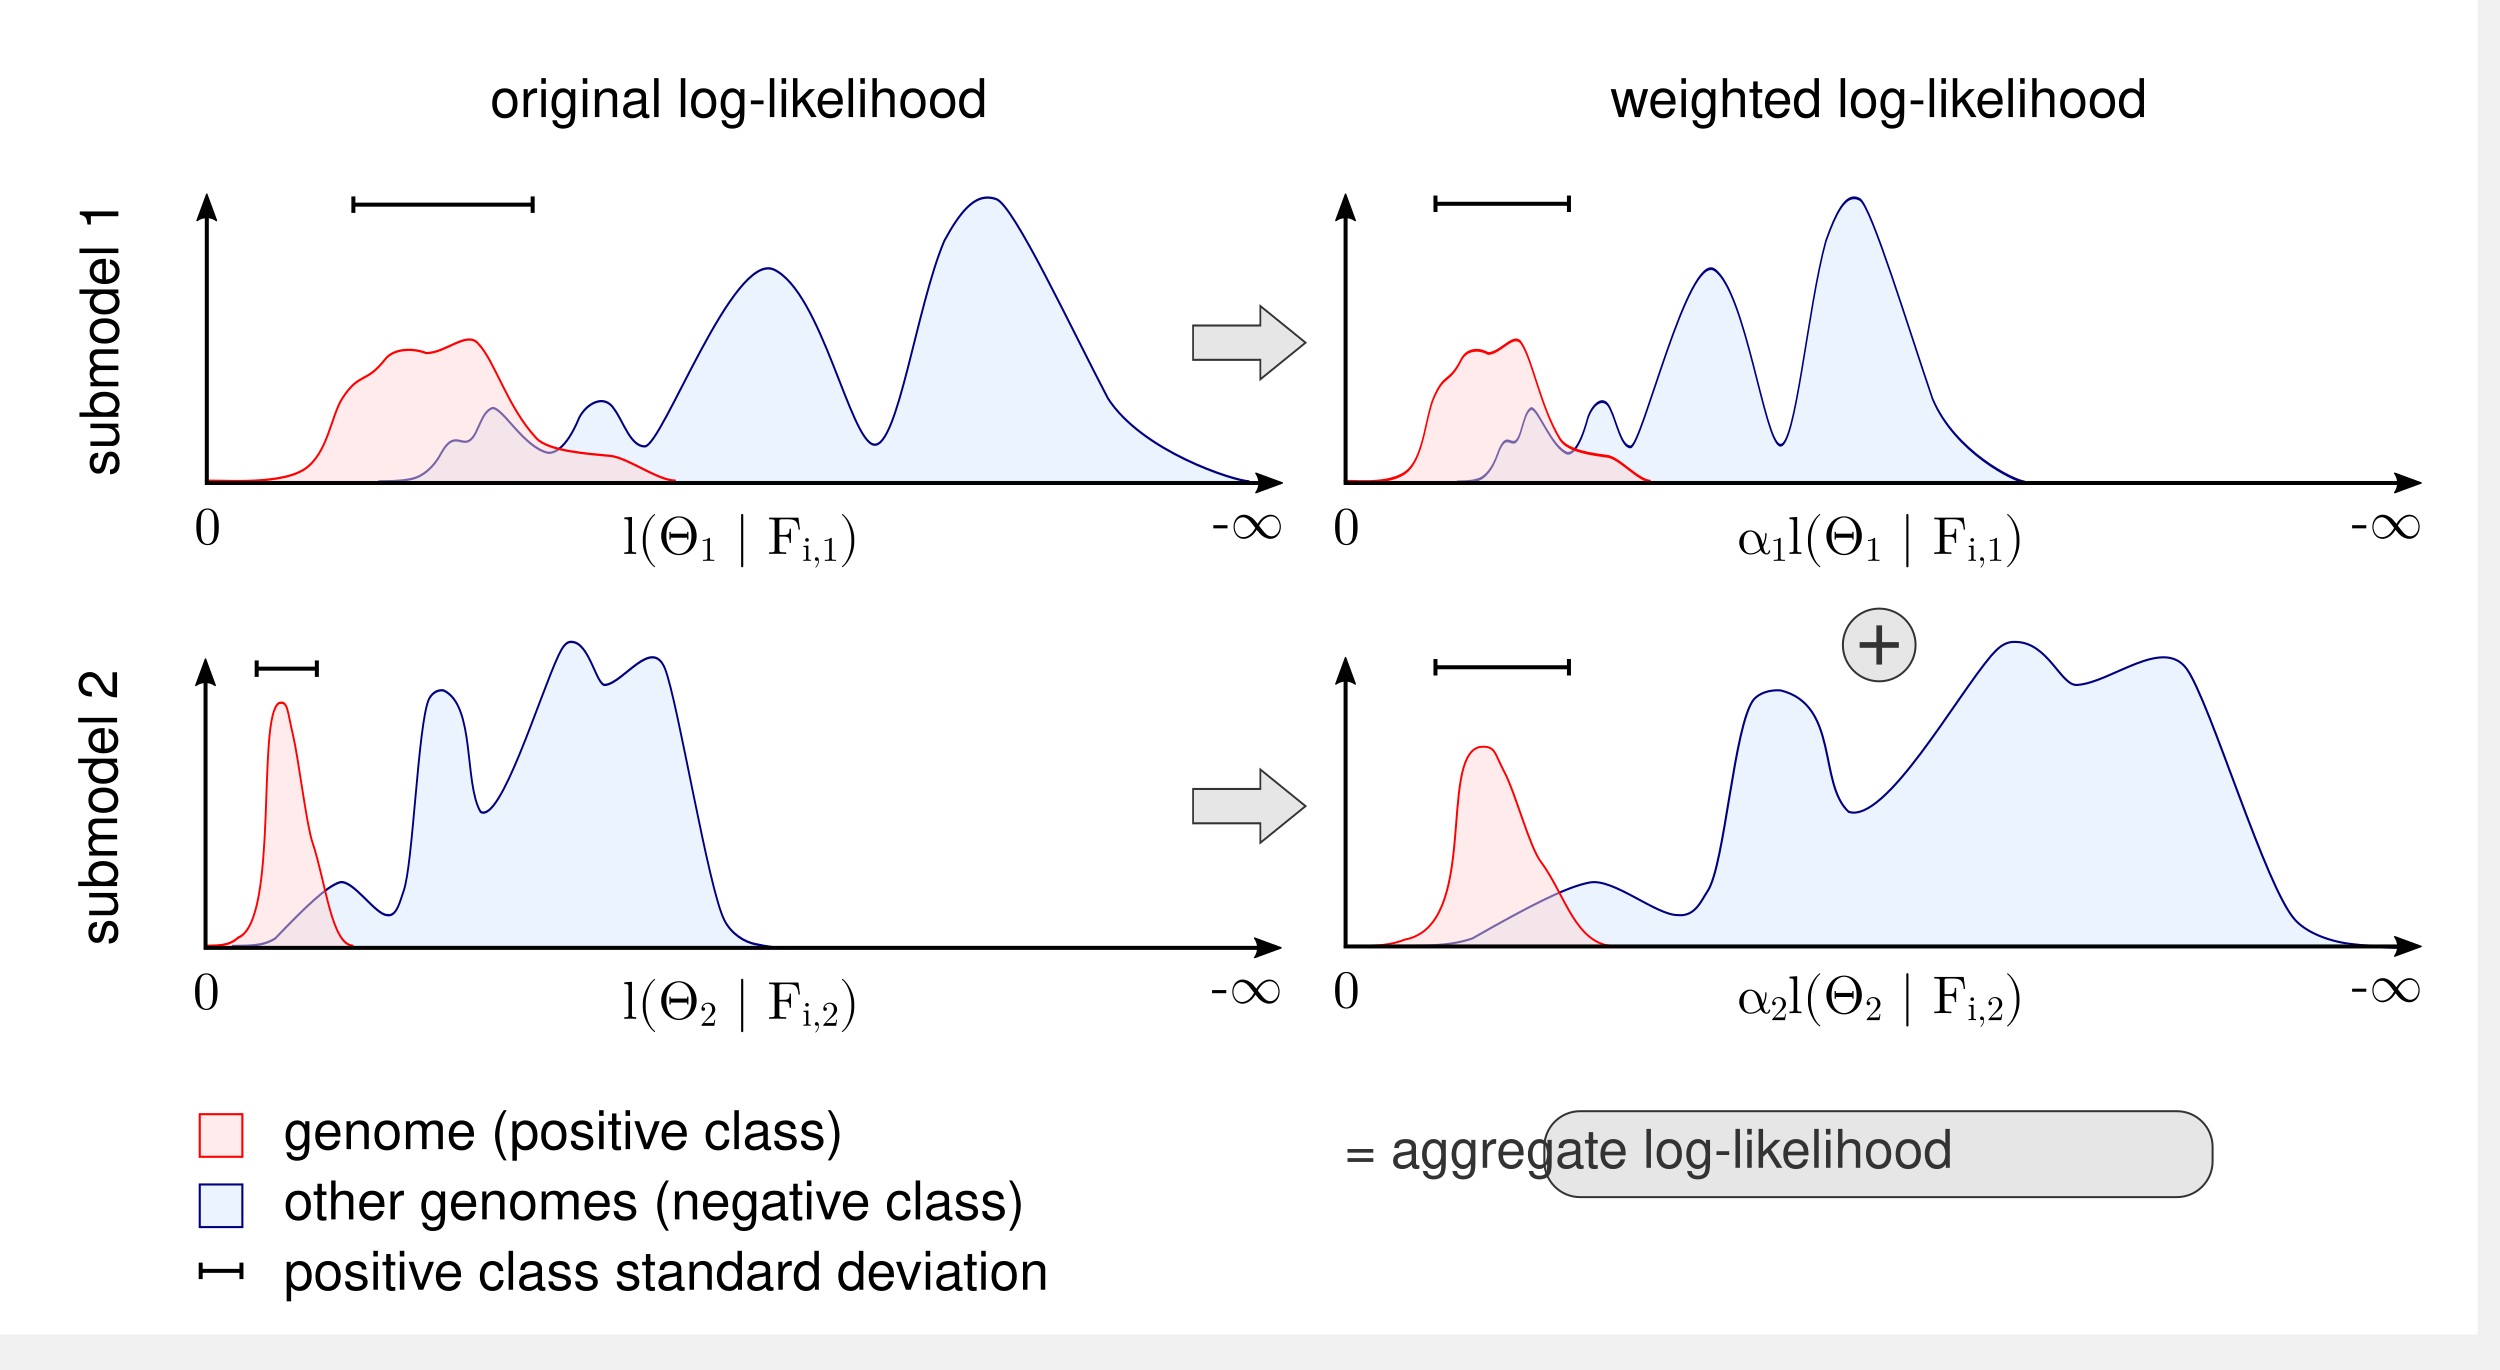
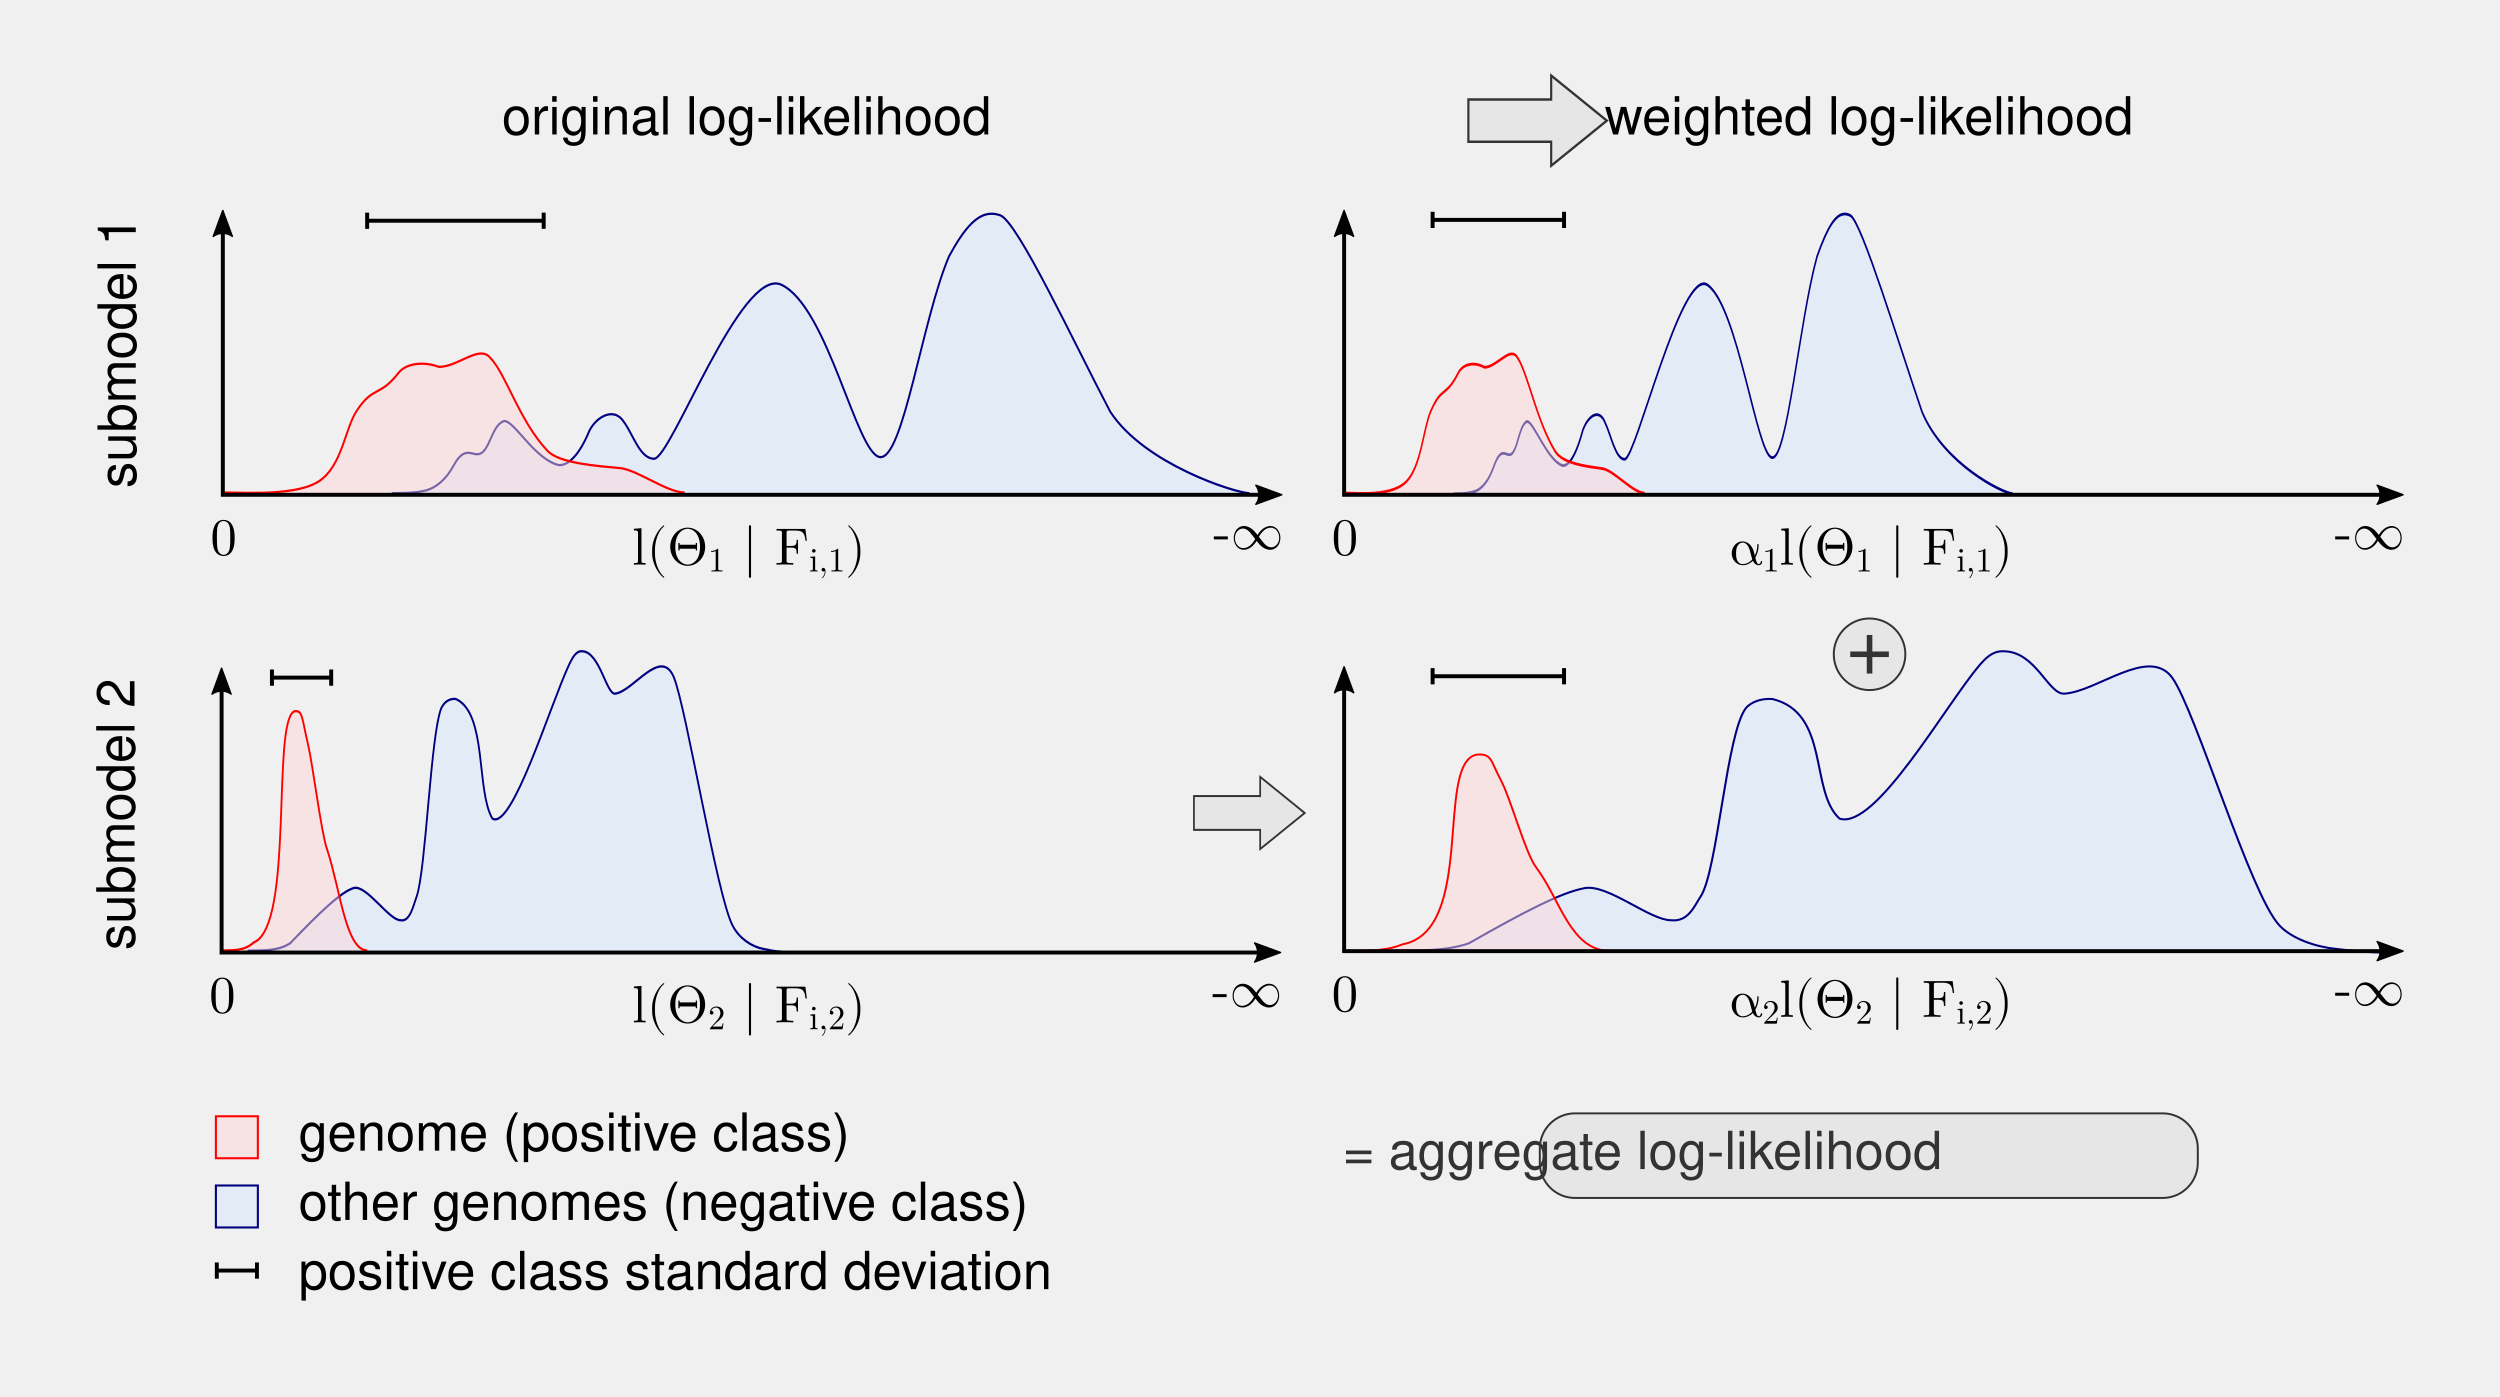
- <svg xmlns="http://www.w3.org/2000/svg" xmlns:xlink="http://www.w3.org/1999/xlink" width="16cm" height="8.762cm" viewBox="0 0 566.929 310.479" id="svg2" version="1.1">
+ <svg xmlns="http://www.w3.org/2000/svg" xmlns:xlink="http://www.w3.org/1999/xlink" width="13cm" height="7.263cm" viewBox="0 0 460.63 257.358" id="svg2" version="1.1">
  <defs id="defs4">
    <marker orient="auto" refY="0" refX="0" id="Arrow2Mend" style="overflow:visible">
-       <path id="path9118" style="fill:#000000;fill-opacity:1;fill-rule:evenodd;stroke:#000000;stroke-width:0.625;stroke-linejoin:round;stroke-opacity:1" d="M 8.719,4.034 -2.207,0.016 8.719,-4.002 c -1.745,2.372 -1.735,5.617 -6e-7,8.035 z" transform="scale(-0.6,-0.6)" />
+       <path id="path9118" style="fill:#000000;fill-opacity:1;fill-rule:evenodd;stroke:#000000;stroke-width:0.625;stroke-linejoin:round;stroke-opacity:1" d="M 8.719,4.034 -2.207,0.016 8.719,-4.002 c -1.745,2.372 -1.735,5.617 -6e-7,8.035 z" transform="scale(-0.6)" />
    </marker>
    <defs id="defs8077">
      <circle style="stroke-width:0.5" cy="0" cx="0" id="gpDot" r="0.5" />
-       <path style="stroke:currentColor;stroke-width:0.133" id="gpPt0" d="M -1,0 1,0 M 0,-1 0,1" />
+       <path style="stroke:currentColor;stroke-width:0.133" id="gpPt0" d="M -1,0 H 1 M 0,-1 v 2" />
      <path style="stroke:currentColor;stroke-width:0.133" id="gpPt1" d="M -1,-1 1,1 M 1,-1 -1,1" />
-       <path style="stroke:currentColor;stroke-width:0.133" id="gpPt2" d="M -1,0 1,0 M 0,-1 0,1 m -1,-2 2,2 m -2,0 2,-2" />
+       <path style="stroke:currentColor;stroke-width:0.133" id="gpPt2" d="M -1,0 H 1 M 0,-1 v 2 m -1,-2 2,2 m -2,0 2,-2" />
      <rect style="stroke:currentColor;stroke-width:0.133" id="gpPt3" x="-1" y="-1" width="2" height="2" />
      <rect style="fill:currentColor;stroke:currentColor;stroke-width:0.133" id="gpPt4" x="-1" y="-1" width="2" height="2" />
      <circle style="stroke:currentColor;stroke-width:0.133" id="gpPt5" cx="0" cy="0" r="1" />
      <use height="100%" width="100%" y="0" x="0" style="fill:currentColor;stroke:none" xlink:href="#gpPt5" id="gpPt6" />
-       <path style="stroke:currentColor;stroke-width:0.133" id="gpPt7" d="m 0,-1.33 -1.33,2 2.66,0 z" />
+       <path style="stroke:currentColor;stroke-width:0.133" id="gpPt7" d="m 0,-1.33 -1.33,2 h 2.66 z" />
      <use height="100%" width="100%" y="0" x="0" style="fill:currentColor;stroke:none" xlink:href="#gpPt7" id="gpPt8" />
-       <use height="100%" width="100%" y="0" x="0" style="stroke:currentColor" xlink:href="#gpPt7" id="gpPt9" transform="scale(-1,-1)" />
+       <use height="100%" width="100%" y="0" x="0" style="stroke:currentColor" xlink:href="#gpPt7" id="gpPt9" transform="scale(-1)" />
      <use height="100%" width="100%" y="0" x="0" style="fill:currentColor;stroke:none" xlink:href="#gpPt9" id="gpPt10" />
-       <use height="100%" width="100%" y="0" x="0" style="stroke:currentColor" xlink:href="#gpPt3" id="gpPt11" transform="matrix(0.7071068,0.7071068,-0.7071068,0.7071068,0,0)" />
+       <use height="100%" width="100%" y="0" x="0" style="stroke:currentColor" xlink:href="#gpPt3" id="gpPt11" transform="rotate(45)" />
      <use height="100%" width="100%" y="0" x="0" style="fill:currentColor;stroke:none" xlink:href="#gpPt11" id="gpPt12" />
    </defs>
    <marker orient="auto" refY="0" refX="0" id="Arrow2Mstart-2" style="overflow:visible">
-       <path id="path9115-8" style="fill:#000000;fill-opacity:1;fill-rule:evenodd;stroke:#000000;stroke-width:0.625;stroke-linejoin:round;stroke-opacity:1" d="M 8.719,4.034 -2.207,0.016 8.719,-4.002 c -1.745,2.372 -1.735,5.617 -6e-7,8.035 z" transform="scale(0.6,0.6)" />
+       <path id="path9115-8" style="fill:#000000;fill-opacity:1;fill-rule:evenodd;stroke:#000000;stroke-width:0.625;stroke-linejoin:round;stroke-opacity:1" d="M 8.719,4.034 -2.207,0.016 8.719,-4.002 c -1.745,2.372 -1.735,5.617 -6e-7,8.035 z" transform="scale(0.6)" />
    </marker>
    <marker orient="auto" refY="0" refX="0" id="Arrow2Mstart-2-4" style="overflow:visible">
-       <path id="path9115-8-5" style="fill:#000000;fill-opacity:1;fill-rule:evenodd;stroke:#000000;stroke-width:0.625;stroke-linejoin:round;stroke-opacity:1" d="M 8.719,4.034 -2.207,0.016 8.719,-4.002 c -1.745,2.372 -1.735,5.617 -6e-7,8.035 z" transform="scale(0.6,0.6)" />
+       <path id="path9115-8-5" style="fill:#000000;fill-opacity:1;fill-rule:evenodd;stroke:#000000;stroke-width:0.625;stroke-linejoin:round;stroke-opacity:1" d="M 8.719,4.034 -2.207,0.016 8.719,-4.002 c -1.745,2.372 -1.735,5.617 -6e-7,8.035 z" transform="scale(0.6)" />
    </marker>
    <marker orient="auto" refY="0" refX="0" id="Arrow2Mend-2" style="overflow:visible">
-       <path id="path9118-0" style="fill:#000000;fill-opacity:1;fill-rule:evenodd;stroke:#000000;stroke-width:0.625;stroke-linejoin:round;stroke-opacity:1" d="M 8.719,4.034 -2.207,0.016 8.719,-4.002 c -1.745,2.372 -1.735,5.617 -6e-7,8.035 z" transform="scale(-0.6,-0.6)" />
+       <path id="path9118-0" style="fill:#000000;fill-opacity:1;fill-rule:evenodd;stroke:#000000;stroke-width:0.625;stroke-linejoin:round;stroke-opacity:1" d="M 8.719,4.034 -2.207,0.016 8.719,-4.002 c -1.745,2.372 -1.735,5.617 -6e-7,8.035 z" transform="scale(-0.6)" />
    </marker>
    <marker orient="auto" refY="0" refX="0" id="Arrow2Mstart-2-9" style="overflow:visible">
-       <path id="path9115-8-0" style="fill:#000000;fill-opacity:1;fill-rule:evenodd;stroke:#000000;stroke-width:0.625;stroke-linejoin:round;stroke-opacity:1" d="M 8.719,4.034 -2.207,0.016 8.719,-4.002 c -1.745,2.372 -1.735,5.617 -6e-7,8.035 z" transform="scale(0.6,0.6)" />
+       <path id="path9115-8-0" style="fill:#000000;fill-opacity:1;fill-rule:evenodd;stroke:#000000;stroke-width:0.625;stroke-linejoin:round;stroke-opacity:1" d="M 8.719,4.034 -2.207,0.016 8.719,-4.002 c -1.745,2.372 -1.735,5.617 -6e-7,8.035 z" transform="scale(0.6)" />
    </marker>
    <marker orient="auto" refY="0" refX="0" id="Arrow2Mend-99" style="overflow:visible">
-       <path id="path9118-4" style="fill:#000000;fill-opacity:1;fill-rule:evenodd;stroke:#000000;stroke-width:0.625;stroke-linejoin:round;stroke-opacity:1" d="M 8.719,4.034 -2.207,0.016 8.719,-4.002 c -1.745,2.372 -1.735,5.617 -6e-7,8.035 z" transform="scale(-0.6,-0.6)" />
+       <path id="path9118-4" style="fill:#000000;fill-opacity:1;fill-rule:evenodd;stroke:#000000;stroke-width:0.625;stroke-linejoin:round;stroke-opacity:1" d="M 8.719,4.034 -2.207,0.016 8.719,-4.002 c -1.745,2.372 -1.735,5.617 -6e-7,8.035 z" transform="scale(-0.6)" />
    </marker>
    <marker orient="auto" refY="0" refX="0" id="Arrow2Mstart-2-1" style="overflow:visible">
-       <path id="path9115-8-03" style="fill:#000000;fill-opacity:1;fill-rule:evenodd;stroke:#000000;stroke-width:0.625;stroke-linejoin:round;stroke-opacity:1" d="M 8.719,4.034 -2.207,0.016 8.719,-4.002 c -1.745,2.372 -1.735,5.617 -6e-7,8.035 z" transform="scale(0.6,0.6)" />
+       <path id="path9115-8-03" style="fill:#000000;fill-opacity:1;fill-rule:evenodd;stroke:#000000;stroke-width:0.625;stroke-linejoin:round;stroke-opacity:1" d="M 8.719,4.034 -2.207,0.016 8.719,-4.002 c -1.745,2.372 -1.735,5.617 -6e-7,8.035 z" transform="scale(0.6)" />
    </marker>
    <marker orient="auto" refY="0" refX="0" id="Arrow2Mend-7" style="overflow:visible">
-       <path id="path9118-8" style="fill:#000000;fill-opacity:1;fill-rule:evenodd;stroke:#000000;stroke-width:0.625;stroke-linejoin:round;stroke-opacity:1" d="M 8.719,4.034 -2.207,0.016 8.719,-4.002 c -1.745,2.372 -1.735,5.617 -6e-7,8.035 z" transform="scale(-0.6,-0.6)" />
+       <path id="path9118-8" style="fill:#000000;fill-opacity:1;fill-rule:evenodd;stroke:#000000;stroke-width:0.625;stroke-linejoin:round;stroke-opacity:1" d="M 8.719,4.034 -2.207,0.016 8.719,-4.002 c -1.745,2.372 -1.735,5.617 -6e-7,8.035 z" transform="scale(-0.6)" />
    </marker>
  </defs>
-   <g id="layer1" transform="translate(-2.004897,-30.31034)">
-     <rect style="opacity:1;fill:#ffffff;fill-opacity:1;stroke:none;stroke-width:1;stroke-miterlimit:4;stroke-dasharray:none;stroke-dashoffset:0;stroke-opacity:1" id="rect18203" width="566.929" height="310.479" x="-3.046" y="22.482" />
+   <g id="layer1" transform="translate(-2.004897,-85.79179)">
    <g style="color:#ffffff;fill:none;stroke:currentColor;stroke-width:5;stroke-linecap:butt;stroke-linejoin:miter" id="g8093" transform="translate(-388.5714,-11.92351)" />
    <g style="color:#000000;fill:none;stroke:currentColor;stroke-width:5;stroke-linecap:butt;stroke-linejoin:miter" id="g8095" transform="translate(-388.5714,-11.92351)" />
    <g id="g8935-7" transform="matrix(0.03029396,0,0,0.03029396,294.3718,24.95162)" />
    <g id="g14584-01" transform="translate(271.2583,-114.0734)" />
    <text xml:space="preserve" style="font-style:normal;font-weight:normal;font-size:40px;line-height:125%;font-family:sans-serif;letter-spacing:0px;word-spacing:0px;fill:#000000;fill-opacity:1;stroke:none;stroke-width:1px;stroke-linecap:butt;stroke-linejoin:miter;stroke-opacity:1" x="120.714" y="308.076" id="text16490">
-       <tspan id="tspan16492" x="120.714" y="308.076" />
+       <tspan id="tspan16492" x="120.714" y="343.467" />
    </text>
-     <g id="g18074" transform="matrix(0.9112737,0,0,0.9112737,1.74981,28.66504)">
+     <g id="g18074" transform="matrix(0.7290189,0,0,0.7290189,5.344135,88.01877)">
      <g style="color:#ff0000;fill:none;stroke:#ff0000;stroke-width:11.811;stroke-linecap:butt;stroke-linejoin:miter;stroke-miterlimit:4;stroke-dasharray:none" transform="matrix(0.04066079,0,0,0.04823645,69.53168,-127.7697)" id="g8847-4-2">
        <path style="color:#ff0000;fill:#d5e5ff;fill-opacity:0.471;stroke:#000080;stroke-width:11.811;stroke-linecap:butt;stroke-linejoin:miter;stroke-miterlimit:4;stroke-dasharray:none" d="m 5943.3,5169.928 c -92.552,-2.635 -655.233,-153.757 -865.399,-427.952 -222.678,-357.134 -576.237,-997.642 -684.085,-1028.573 -18.536,-5.316 -36.501,-8.014 -54.156,-7.885 -85.067,0.623 -162.955,66.885 -263.059,222.211 -169.708,336.073 -285.068,1070.66 -430.819,1052.572 -145.751,-18.088 -321.893,-788.852 -613.166,-903.482 -250.541,-93.237 -680.508,906.131 -789.482,912.584 -87.464,0.228 -130.692,-127.486 -186.484,-191.158 -61.364,-84.333 -172.122,-29.047 -215.496,43.467 -82.226,167.654 -158.449,182.453 -189.504,180.736 -149.098,-27.228 -279.448,-235.92 -341.394,-230.838 -44.774,12.522 -65.179,60.651 -86.213,97.928 -83.169,169.578 -126.273,-21.921 -229.326,137.938 -42.363,67.125 -110.238,120.346 -190.305,131.455 -63.314,10.964 -127.97,9.887 -191.996,10.744" id="path8370-9-1-1-0-6" />
        <path style="color:#ff0000;fill:#ffd5d5;fill-opacity:0.471;stroke:#ff0000;stroke-width:11.811;stroke-linecap:butt;stroke-linejoin:miter;stroke-miterlimit:4;stroke-dasharray:none" d="m -448.157,5169.151 c 24.813,-13.029 441.806,29.723 607.569,-61.944 144.751,-80.048 162.388,-277.464 234.828,-369.168 103.785,-133.197 141.092,-70.026 260.497,-199.085 48.902,-52.81 161.903,-59.682 251.04,-31.003 120.332,-0.61 248.887,-116.592 317.356,-49.022 100.488,86.691 179.139,328.286 356.221,488.094 72.795,67.103 317.079,80.32 454.662,91.425 108.795,10.961 288.629,126.99 398.649,127.847" id="path8370-9-3-6-0" />
      </g>
-       <path style="opacity:0.99;fill:none;fill-opacity:1;stroke:#000000;stroke-width:1;stroke-miterlimit:4;stroke-dasharray:none;stroke-dashoffset:0;stroke-opacity:1;marker-start:url(#Arrow2Mstart-2-4);marker-end:url(#Arrow2Mend-2)" d="m 318.052,122.003 -266.321,0 0,-70.544" id="rect8900-6-2" />
+       <path style="opacity:0.99;fill:none;fill-opacity:1;stroke:#000000;stroke-width:1;stroke-miterlimit:4;stroke-dasharray:none;stroke-dashoffset:0;stroke-opacity:1;marker-start:url(#Arrow2Mstart-2-4);marker-end:url(#Arrow2Mend-2)" d="M 318.052,122.003 H 51.731 V 51.459" id="rect8900-6-2" />
      <g style="color:#ff0000;fill:none;stroke:#ff0000;stroke-width:12.056;stroke-linecap:butt;stroke-linejoin:miter;stroke-miterlimit:4;stroke-dasharray:none" transform="matrix(0.03898306,0,0,0.04827194,50.21843,77.19164)" id="g8843">
        <path style="color:#ff0000;fill:#d5e5ff;fill-opacity:0.471;stroke:#000080;stroke-width:12.056;stroke-linecap:butt;stroke-linejoin:miter;stroke-miterlimit:4;stroke-dasharray:none" d="m 3726.048,3325.677 c -64.026,-0.857 -114.538,-7.863 -177.852,-18.827 -80.067,-11.109 -162.084,-56.249 -204.447,-123.374 -103.053,-159.859 -297.061,-1129.16 -380.23,-1298.738 -83.331,-164.653 -264.214,73.92 -380.822,84.646 -56.758,7.041 -100.595,-220.389 -214.49,-221.774 -0.326,-0.027 -0.651,-0.051 -0.976,-0.072 -0.324,-0.021 -0.647,-0.039 -0.969,-0.054 -0.322,-0.015 -0.643,-0.028 -0.963,-0.038 -0.32,-0.01 -0.638,-0.017 -0.956,-0.022 -39.403,-0.544 -62.515,41.17 -80.973,70.811 -123.131,214.074 -369.631,867.397 -496.751,805.391 -106.605,-145.21 -32.777,-552.032 -237.556,-626.307 -41.772,-3.435 -73.863,15.784 -92.916,46.381 -69.488,129.101 -100.825,855.764 -161.223,989.004 -20.98,45.654 -42.505,132.64 -102.975,123.293 -75.346,1.843 -224.349,-190.631 -306.931,-168.247 -82.581,22.384 -211.877,122.245 -409.432,288.534 -84.764,44.192 -183.548,36.466 -276.1,39.102" id="path8370-9-1-2-7" />
        <path style="color:#ff0000;fill:#ffd5d5;fill-opacity:0.471;stroke:#ff0000;stroke-width:12.056;stroke-linecap:butt;stroke-linejoin:miter;stroke-miterlimit:4;stroke-dasharray:none" d="m 27.342,3314.604 c 71.146,-2.876 147.084,5.557 212.244,-42.67 260.931,-85.585 116.43,-1144.678 260.592,-1209.149 57.228,-11.512 51.16,37.462 87.958,161.267 35.95,120.948 87.007,468.805 126.334,560.086 85.172,205.644 120.126,526.625 260.468,530.466" id="path8370-6" />
      </g>
-       <path style="opacity:0.99;fill:none;fill-opacity:1;stroke:#000000;stroke-width:1;stroke-miterlimit:4;stroke-dasharray:none;stroke-dashoffset:0;stroke-opacity:1;marker-start:url(#Arrow2Mstart-2);marker-end:url(#Arrow2Mend)" d="m 317.739,237.695 -266.321,0 0,-70.544" id="rect8900-6" />
+       <path style="opacity:0.99;fill:none;fill-opacity:1;stroke:#000000;stroke-width:1;stroke-miterlimit:4;stroke-dasharray:none;stroke-dashoffset:0;stroke-opacity:1;marker-start:url(#Arrow2Mstart-2);marker-end:url(#Arrow2Mend)" d="M 317.739,237.695 H 51.419 v -70.544" id="rect8900-6" />
      <g style="color:#ff0000;fill:none;stroke:#ff0000;stroke-width:14.618;stroke-linecap:butt;stroke-linejoin:miter;stroke-miterlimit:4;stroke-dasharray:none" transform="matrix(0.02651398,0,0,0.04828755,346.5785,-127.8959)" id="g8847-4">
        <path style="color:#ff0000;fill:#d5e5ff;fill-opacity:0.471;stroke:#000080;stroke-width:14.618;stroke-linecap:butt;stroke-linejoin:miter;stroke-miterlimit:4;stroke-dasharray:none" d="m 5943.3,5169.928 c -92.552,-2.635 -655.233,-153.757 -865.399,-427.952 -222.678,-357.134 -576.237,-997.642 -684.085,-1028.573 -18.536,-5.316 -36.501,-8.014 -54.156,-7.885 -85.067,0.623 -162.955,66.885 -263.059,222.211 -169.708,336.073 -285.068,1070.66 -430.819,1052.572 -145.751,-18.088 -321.893,-788.852 -613.166,-903.482 -250.541,-93.237 -680.508,906.131 -789.482,912.584 -87.464,0.228 -130.692,-127.486 -186.484,-191.158 -61.364,-84.333 -172.122,-29.047 -215.496,43.467 -82.226,167.654 -158.449,182.453 -189.504,180.736 -149.098,-27.228 -279.448,-235.92 -341.394,-230.838 -44.774,12.522 -65.179,60.651 -86.213,97.928 -83.169,169.578 -126.273,-21.921 -229.326,137.938 -42.363,67.125 -110.238,120.346 -190.305,131.455 -63.314,10.964 -127.97,9.887 -191.996,10.744" id="path8370-9-1-1-0" />
        <path style="color:#ff0000;fill:#ffd5d5;fill-opacity:0.471;stroke:#ff0000;stroke-width:14.618;stroke-linecap:butt;stroke-linejoin:miter;stroke-miterlimit:4;stroke-dasharray:none" d="m -448.157,5169.151 c 24.813,-13.029 441.806,29.723 607.569,-61.944 144.751,-80.048 162.388,-277.464 234.828,-369.168 103.785,-133.197 141.092,-70.026 260.497,-199.085 48.902,-52.81 161.903,-59.682 251.04,-31.003 120.332,-0.61 248.887,-116.592 317.356,-49.022 100.488,86.691 179.139,328.286 356.221,488.094 72.795,67.103 317.079,80.32 454.662,91.425 108.795,10.961 288.629,126.99 398.649,127.847" id="path8370-9-3-6" />
      </g>
-       <path style="opacity:0.99;fill:none;fill-opacity:1;stroke:#000000;stroke-width:1;stroke-miterlimit:4;stroke-dasharray:none;stroke-dashoffset:0;stroke-opacity:1;marker-start:url(#Arrow2Mstart-2-9);marker-end:url(#Arrow2Mend-99)" d="m 601.455,122.003 -266.321,0 0,-70.544" id="rect8900-6-5" />
+       <path style="opacity:0.99;fill:none;fill-opacity:1;stroke:#000000;stroke-width:1;stroke-miterlimit:4;stroke-dasharray:none;stroke-dashoffset:0;stroke-opacity:1;marker-start:url(#Arrow2Mstart-2-9);marker-end:url(#Arrow2Mend-99)" d="M 601.455,122.003 H 335.134 V 51.459" id="rect8900-6-5" />
      <path style="color:#ff0000;fill:#d5e5ff;fill-opacity:0.471;stroke:#000080;stroke-width:0.523;stroke-linecap:butt;stroke-linejoin:miter;stroke-miterlimit:4;stroke-dasharray:none" d="m 598.853,237.725 c -4.573,-0.041 -8.181,-0.38 -12.703,-0.909 -5.719,-0.536 -11.577,-2.715 -14.602,-5.955 -7.36,-7.716 -21.217,-54.502 -27.158,-62.687 -5.952,-7.947 -18.871,3.568 -27.2,4.086 -4.054,0.34 -7.185,-10.638 -15.32,-10.704 -0.023,-0.001 -0.046,-0.003 -0.07,-0.003 -0.023,-0.001 -0.046,-0.001 -0.069,-0.003 -0.023,-7.2e-4 -0.046,-0.001 -0.069,-0.001 -0.023,-4.7e-4 -0.046,-8.1e-4 -0.068,-10e-4 -2.814,-0.026 -4.465,1.987 -5.783,3.418 -8.795,10.333 -26.401,41.867 -35.48,38.874 -7.614,-7.009 -2.341,-26.645 -16.967,-30.23 -2.984,-0.166 -5.276,0.762 -6.636,2.239 -4.963,6.231 -7.201,41.306 -11.515,47.737 -1.498,2.204 -3.036,6.402 -7.355,5.951 -5.381,0.089 -16.024,-9.201 -21.922,-8.121 -5.898,1.08 -15.133,5.9 -29.243,13.927 -6.054,2.133 -13.11,1.76 -19.72,1.887" id="path8370-9-1-2-7-8" />
      <path style="color:#ff0000;fill:#ffd5d5;fill-opacity:0.471;stroke:#ff0000;stroke-width:0.489;stroke-linecap:butt;stroke-linejoin:miter;stroke-miterlimit:4;stroke-dasharray:none" d="m 334.677,237.33 c 5.082,-0.114 10.506,0.22 15.16,-1.691 18.637,-3.393 8.316,-45.376 18.613,-47.932 4.088,-0.456 3.654,1.485 6.283,6.393 2.568,4.795 6.215,18.584 9.024,22.202 6.084,8.152 8.58,20.876 18.604,21.028" id="path8370-6-5" />
-       <path id="rect8900-6-86" d="m 601.455,237.343 -266.321,0 0,-70.544" style="opacity:0.99;fill:none;fill-opacity:1;stroke:#000000;stroke-width:1;stroke-miterlimit:4;stroke-dasharray:none;stroke-dashoffset:0;stroke-opacity:1;marker-start:url(#Arrow2Mstart-2-1);marker-end:url(#Arrow2Mend-7)" />
-       <path id="path14568" style="fill:none;fill-rule:evenodd;stroke:#000000;stroke-width:1;stroke-linecap:butt;stroke-linejoin:miter;stroke-miterlimit:4;stroke-dasharray:none;stroke-opacity:1" d="m 88.208,54.786 0,-4.099 m 44.618,0 0,4.099 m -44.846,-2.05 45.074,0" />
-       <path id="path14568-1" style="fill:none;fill-rule:evenodd;stroke:#000000;stroke-width:1;stroke-linecap:butt;stroke-linejoin:miter;stroke-miterlimit:4;stroke-dasharray:none;stroke-opacity:1" d="m 64.144,170.262 0,-4.099 m 14.975,0 0,4.099 m -15.203,-2.05 15.431,0" />
-       <path id="path14568-7" style="fill:none;fill-rule:evenodd;stroke:#000000;stroke-width:1;stroke-linecap:butt;stroke-linejoin:miter;stroke-miterlimit:4;stroke-dasharray:none;stroke-opacity:1" d="m 357.501,169.91 0,-4.099 m 33.217,0 0,4.099 m -33.445,-2.05 33.673,0" />
-       <path id="path14568-7-6" style="fill:none;fill-rule:evenodd;stroke:#000000;stroke-width:1;stroke-linecap:butt;stroke-linejoin:miter;stroke-miterlimit:4;stroke-dasharray:none;stroke-opacity:1" d="m 357.501,54.57 0,-4.099 m 33.217,0 0,4.099 m -33.445,-2.05 33.673,0" />
+       <path id="rect8900-6-86" d="M 601.455,237.343 H 335.134 V 166.799" style="opacity:0.99;fill:none;fill-opacity:1;stroke:#000000;stroke-width:1;stroke-miterlimit:4;stroke-dasharray:none;stroke-dashoffset:0;stroke-opacity:1;marker-start:url(#Arrow2Mstart-2-1);marker-end:url(#Arrow2Mend-7)" />
+       <path id="path14568" style="fill:none;fill-rule:evenodd;stroke:#000000;stroke-width:1;stroke-linecap:butt;stroke-linejoin:miter;stroke-miterlimit:4;stroke-dasharray:none;stroke-opacity:1" d="m 88.208,54.786 v -4.099 m 44.618,0 v 4.099 M 87.98,52.736 h 45.074" />
+       <path id="path14568-1" style="fill:none;fill-rule:evenodd;stroke:#000000;stroke-width:1;stroke-linecap:butt;stroke-linejoin:miter;stroke-miterlimit:4;stroke-dasharray:none;stroke-opacity:1" d="m 64.144,170.262 v -4.099 m 14.975,0 v 4.099 m -15.203,-2.05 h 15.431" />
+       <path id="path14568-7" style="fill:none;fill-rule:evenodd;stroke:#000000;stroke-width:1;stroke-linecap:butt;stroke-linejoin:miter;stroke-miterlimit:4;stroke-dasharray:none;stroke-opacity:1" d="m 357.501,169.91 v -4.099 m 33.217,0 v 4.099 m -33.445,-2.05 h 33.673" />
+       <path id="path14568-7-6" style="fill:none;fill-rule:evenodd;stroke:#000000;stroke-width:1;stroke-linecap:butt;stroke-linejoin:miter;stroke-miterlimit:4;stroke-dasharray:none;stroke-opacity:1" d="M 357.501,54.57 V 50.471 m 33.217,0 v 4.099 m -33.445,-2.05 h 33.673" />
      <text id="text16177" y="30.934" x="122.275" style="font-style:normal;font-weight:normal;font-size:40px;line-height:125%;font-family:sans-serif;letter-spacing:0px;word-spacing:0px;fill:#000000;fill-opacity:1;stroke:none;stroke-width:1px;stroke-linecap:butt;stroke-linejoin:miter;stroke-opacity:1" xml:space="preserve">
        <tspan style="font-style:normal;font-variant:normal;font-weight:normal;font-stretch:normal;font-size:13.287px;font-family:'Nimbus Sans L';-inkscape-font-specification:'Nimbus Sans L'" y="30.934" x="122.275" id="tspan16179">original log-likelihood</tspan>
      </text>
      <text id="text16177-6" y="30.934" x="401.025" style="font-style:normal;font-weight:normal;font-size:40px;line-height:125%;font-family:sans-serif;letter-spacing:0px;word-spacing:0px;fill:#000000;fill-opacity:1;stroke:none;stroke-width:1px;stroke-linecap:butt;stroke-linejoin:miter;stroke-opacity:1" xml:space="preserve">
        <tspan style="font-style:normal;font-variant:normal;font-weight:normal;font-stretch:normal;font-size:13.287px;font-family:'Nimbus Sans L';-inkscape-font-specification:'Nimbus Sans L'" y="30.934" x="401.025" id="tspan16179-7">weighted log-likelihood</tspan>
      </text>
      <text id="text16177-60" y="255.353" x="155.197" style="font-style:normal;font-weight:normal;font-size:40px;line-height:125%;font-family:sans-serif;letter-spacing:0px;word-spacing:0px;fill:#000000;fill-opacity:1;stroke:none;stroke-width:1px;stroke-linecap:butt;stroke-linejoin:miter;stroke-opacity:1" xml:space="preserve">
        <tspan style="font-style:normal;font-variant:normal;font-weight:normal;font-stretch:normal;font-size:13.287px;font-family:'Latin Modern Math';-inkscape-font-specification:'Latin Modern Math'" y="255.353" x="155.197" id="tspan16179-9">l(Θ<tspan id="tspan16284" style="font-size:65%;baseline-shift:sub">2</tspan> | F<tspan id="tspan16288" style="font-size:65%;baseline-shift:sub">i,2</tspan>)</tspan>
      </text>
      <text id="text16177-60-0" y="139.661" x="155.197" style="font-style:normal;font-weight:normal;font-size:40px;line-height:125%;font-family:sans-serif;letter-spacing:0px;word-spacing:0px;fill:#000000;fill-opacity:1;stroke:none;stroke-width:1px;stroke-linecap:butt;stroke-linejoin:miter;stroke-opacity:1" xml:space="preserve">
        <tspan style="font-style:normal;font-variant:normal;font-weight:normal;font-stretch:normal;font-size:13.287px;font-family:'Latin Modern Math';-inkscape-font-specification:'Latin Modern Math'" y="139.661" x="155.197" id="tspan16179-9-2">l(Θ<tspan id="tspan16284-8" style="font-size:65%;baseline-shift:sub">1</tspan> | F<tspan id="tspan16288-0" style="font-size:65%;baseline-shift:sub">i,1</tspan>)</tspan>
      </text>
      <text id="text16177-60-0-6" y="139.661" x="432.334" style="font-style:normal;font-weight:normal;font-size:40px;line-height:125%;font-family:sans-serif;letter-spacing:0px;word-spacing:0px;fill:#000000;fill-opacity:1;stroke:none;stroke-width:1px;stroke-linecap:butt;stroke-linejoin:miter;stroke-opacity:1" xml:space="preserve">
        <tspan style="font-style:normal;font-variant:normal;font-weight:normal;font-stretch:normal;font-size:13.287px;font-family:'Latin Modern Math';-inkscape-font-specification:'Latin Modern Math'" y="139.661" x="432.334" id="tspan16179-9-2-2">α<tspan id="tspan16286-4-6" style="font-size:65%;baseline-shift:sub">1</tspan>l(Θ<tspan id="tspan16284-8-5" style="font-size:65%;baseline-shift:sub">1</tspan> | F<tspan id="tspan16288-0-6" style="font-size:65%;baseline-shift:sub">i,1</tspan>)</tspan>
      </text>
      <text id="text16177-60-0-63" y="253.952" x="432.334" style="font-style:normal;font-weight:normal;font-size:40px;line-height:125%;font-family:sans-serif;letter-spacing:0px;word-spacing:0px;fill:#000000;fill-opacity:1;stroke:none;stroke-width:1px;stroke-linecap:butt;stroke-linejoin:miter;stroke-opacity:1" xml:space="preserve">
        <tspan style="font-style:normal;font-variant:normal;font-weight:normal;font-stretch:normal;font-size:13.287px;font-family:'Latin Modern Math';-inkscape-font-specification:'Latin Modern Math'" y="253.952" x="432.334" id="tspan16179-9-2-4">α<tspan id="tspan16286-4-1" style="font-size:65%;baseline-shift:sub">2</tspan>l(Θ<tspan id="tspan16284-8-7" style="font-size:65%;baseline-shift:sub">2</tspan> | F<tspan id="tspan16288-0-1" style="font-size:65%;baseline-shift:sub">i,2</tspan>)</tspan>
      </text>
-       <text transform="matrix(0,-1,1,0,0,0)" id="text16177-3" y="29.72" x="-120.29" style="font-style:normal;font-weight:normal;font-size:40px;line-height:125%;font-family:sans-serif;letter-spacing:0px;word-spacing:0px;fill:#000000;fill-opacity:1;stroke:none;stroke-width:1px;stroke-linecap:butt;stroke-linejoin:miter;stroke-opacity:1" xml:space="preserve">
+       <text transform="rotate(-90)" id="text16177-3" y="29.72" x="-120.29" style="font-style:normal;font-weight:normal;font-size:40px;line-height:125%;font-family:sans-serif;letter-spacing:0px;word-spacing:0px;fill:#000000;fill-opacity:1;stroke:none;stroke-width:1px;stroke-linecap:butt;stroke-linejoin:miter;stroke-opacity:1" xml:space="preserve">
        <tspan style="font-style:normal;font-variant:normal;font-weight:normal;font-stretch:normal;font-size:13.287px;font-family:'Nimbus Sans L';-inkscape-font-specification:'Nimbus Sans L'" y="29.72" x="-120.29" id="tspan16179-0">submodel 1</tspan>
      </text>
-       <text transform="matrix(0,-1,1,0,0,0)" id="text16177-3-8" y="29.408" x="-237.071" style="font-style:normal;font-weight:normal;font-size:40px;line-height:125%;font-family:sans-serif;letter-spacing:0px;word-spacing:0px;fill:#000000;fill-opacity:1;stroke:none;stroke-width:1px;stroke-linecap:butt;stroke-linejoin:miter;stroke-opacity:1" xml:space="preserve">
+       <text transform="rotate(-90)" id="text16177-3-8" y="29.408" x="-237.071" style="font-style:normal;font-weight:normal;font-size:40px;line-height:125%;font-family:sans-serif;letter-spacing:0px;word-spacing:0px;fill:#000000;fill-opacity:1;stroke:none;stroke-width:1px;stroke-linecap:butt;stroke-linejoin:miter;stroke-opacity:1" xml:space="preserve">
        <tspan style="font-style:normal;font-variant:normal;font-weight:normal;font-stretch:normal;font-size:13.287px;font-family:'Nimbus Sans L';-inkscape-font-specification:'Nimbus Sans L'" y="29.408" x="-237.071" id="tspan16179-0-2">submodel 2</tspan>
      </text>
      <text id="text16177-60-9" y="135.763" x="302.072" style="font-style:normal;font-weight:normal;font-size:40px;line-height:125%;font-family:sans-serif;letter-spacing:0px;word-spacing:0px;fill:#000000;fill-opacity:1;stroke:none;stroke-width:1px;stroke-linecap:butt;stroke-linejoin:miter;stroke-opacity:1" xml:space="preserve">
        <tspan style="font-style:normal;font-variant:normal;font-weight:normal;font-stretch:normal;font-size:13.287px;font-family:'Latin Modern Math';-inkscape-font-specification:'Latin Modern Math'" y="135.763" x="302.072" id="tspan16179-9-0">-∞</tspan>
      </text>
      <text id="text16177-60-9-1" y="135.763" x="585.476" style="font-style:normal;font-weight:normal;font-size:40px;line-height:125%;font-family:sans-serif;letter-spacing:0px;word-spacing:0px;fill:#000000;fill-opacity:1;stroke:none;stroke-width:1px;stroke-linecap:butt;stroke-linejoin:miter;stroke-opacity:1" xml:space="preserve">
        <tspan style="font-style:normal;font-variant:normal;font-weight:normal;font-stretch:normal;font-size:13.287px;font-family:'Latin Modern Math';-inkscape-font-specification:'Latin Modern Math'" y="135.763" x="585.476" id="tspan16179-9-0-6">-∞</tspan>
      </text>
      <text id="text16177-60-9-7" y="251.103" x="585.476" style="font-style:normal;font-weight:normal;font-size:40px;line-height:125%;font-family:sans-serif;letter-spacing:0px;word-spacing:0px;fill:#000000;fill-opacity:1;stroke:none;stroke-width:1px;stroke-linecap:butt;stroke-linejoin:miter;stroke-opacity:1" xml:space="preserve">
        <tspan style="font-style:normal;font-variant:normal;font-weight:normal;font-stretch:normal;font-size:13.287px;font-family:'Latin Modern Math';-inkscape-font-specification:'Latin Modern Math'" y="251.103" x="585.476" id="tspan16179-9-0-8">-∞</tspan>
      </text>
      <text id="text16177-60-9-8" y="251.455" x="301.76" style="font-style:normal;font-weight:normal;font-size:40px;line-height:125%;font-family:sans-serif;letter-spacing:0px;word-spacing:0px;fill:#000000;fill-opacity:1;stroke:none;stroke-width:1px;stroke-linecap:butt;stroke-linejoin:miter;stroke-opacity:1" xml:space="preserve">
        <tspan style="font-style:normal;font-variant:normal;font-weight:normal;font-stretch:normal;font-size:13.287px;font-family:'Latin Modern Math';-inkscape-font-specification:'Latin Modern Math'" y="251.455" x="301.76" id="tspan16179-9-0-2">-∞</tspan>
      </text>
      <g transform="matrix(0.9045867,0,0,0.9045867,314.7947,-150.611)" id="g17709">
        <circle r="10" cy="345.93" cx="169.294" style="opacity:1;fill:#e6e6e6;fill-opacity:1;stroke:#333333;stroke-width:0.553;stroke-miterlimit:4;stroke-dasharray:none;stroke-dashoffset:0;stroke-opacity:1" id="path17707" />
        <g style="font-style:normal;font-weight:normal;font-size:67.085px;line-height:125%;font-family:sans-serif;text-align:center;letter-spacing:0px;word-spacing:0px;text-anchor:middle;fill:#333333;fill-opacity:1;stroke:none;stroke-width:1px;stroke-linecap:butt;stroke-linejoin:miter;stroke-opacity:1" id="text16177-7-7">
-           <path d="m 174.687,345.15 -4.613,0 0,-4.613 -1.56,0 0,4.613 -4.613,0 0,1.56 4.613,0 0,4.613 1.56,0 0,-4.613 4.613,0 0,-1.56 z" style="font-style:normal;font-variant:normal;font-weight:normal;font-stretch:normal;font-size:22.285px;font-family:'Nimbus Sans L';-inkscape-font-specification:'Nimbus Sans L';text-align:center;text-anchor:middle;fill:#333333" id="path4435" />
+           <path d="m 174.687,345.15 h -4.613 v -4.613 h -1.56 v 4.613 h -4.613 v 1.56 h 4.613 v 4.613 h 1.56 v -4.613 h 4.613 z" style="font-style:normal;font-variant:normal;font-weight:normal;font-stretch:normal;font-size:22.285px;font-family:'Nimbus Sans L';-inkscape-font-specification:'Nimbus Sans L';text-align:center;text-anchor:middle;fill:#333333" id="path4435" />
        </g>
      </g>
      <g transform="translate(-33.45164,2.956648)" id="g17894">
        <rect style="opacity:1;fill:#e6e6e6;fill-opacity:1;stroke:#333333;stroke-width:0.5;stroke-miterlimit:4;stroke-dasharray:none;stroke-dashoffset:0;stroke-opacity:1" id="rect17744" width="166.309" height="21.381" x="418.043" y="275.386" ry="8.89" />
        <g id="g17746" style="fill:#333333" transform="translate(-2.550642,3.027916e-6)">
          <text id="text16177-7" y="289.471" x="503.826" style="font-style:normal;font-weight:normal;font-size:40px;line-height:125%;font-family:sans-serif;text-align:center;letter-spacing:0px;word-spacing:0px;text-anchor:middle;fill:#333333;fill-opacity:1;stroke:none;stroke-width:1px;stroke-linecap:butt;stroke-linejoin:miter;stroke-opacity:1" xml:space="preserve">
            <tspan style="font-style:normal;font-variant:normal;font-weight:normal;font-stretch:normal;font-size:13.287px;font-family:'Nimbus Sans L';-inkscape-font-specification:'Nimbus Sans L';text-align:center;text-anchor:middle;fill:#333333" y="289.471" x="503.826" id="tspan16179-91">= aggregate log-likelihood</tspan>
          </text>
        </g>
      </g>
      <g transform="translate(0,2)" id="g18060">
        <g id="g18055" transform="translate(0,-8.5944078e-5)">
          <rect ry="0" y="277.081" x="49.975" height="10.607" width="10.607" id="rect17789" style="opacity:1;fill:#ffd5d5;fill-opacity:0.471;stroke:#ff0000;stroke-width:0.523;stroke-miterlimit:4;stroke-dasharray:none;stroke-dashoffset:0;stroke-opacity:1" />
          <text id="text16177-76" y="285.779" x="70.862" style="font-style:normal;font-weight:normal;font-size:40px;line-height:125%;font-family:sans-serif;letter-spacing:0px;word-spacing:0px;fill:#000000;fill-opacity:1;stroke:none;stroke-width:1px;stroke-linecap:butt;stroke-linejoin:miter;stroke-opacity:1" xml:space="preserve">
            <tspan style="font-style:normal;font-variant:normal;font-weight:normal;font-stretch:normal;font-size:13.287px;font-family:'Nimbus Sans L';-inkscape-font-specification:'Nimbus Sans L'" y="285.779" x="70.862" id="tspan16179-8">genome (positive class)</tspan>
          </text>
        </g>
        <g id="g18050" transform="translate(0,0.4481868)">
          <rect ry="0" y="294.127" x="49.975" height="10.607" width="10.607" id="rect17789-8" style="opacity:1;fill:#d5e5ff;fill-opacity:0.471;stroke:#000080;stroke-width:0.523;stroke-miterlimit:4;stroke-dasharray:none;stroke-dashoffset:0;stroke-opacity:1" />
          <text id="text16177-76-6" y="302.825" x="70.862" style="font-style:normal;font-weight:normal;font-size:40px;line-height:125%;font-family:sans-serif;letter-spacing:0px;word-spacing:0px;fill:#000000;fill-opacity:1;stroke:none;stroke-width:1px;stroke-linecap:butt;stroke-linejoin:miter;stroke-opacity:1" xml:space="preserve">
            <tspan style="font-style:normal;font-variant:normal;font-weight:normal;font-stretch:normal;font-size:13.287px;font-family:'Nimbus Sans L';-inkscape-font-specification:'Nimbus Sans L'" y="302.825" x="70.862" id="tspan16179-8-1">other genomes (negative class)</tspan>
          </text>
        </g>
        <g id="g18045" transform="translate(0,-2.000016)">
-           <path id="path14568-1-4" style="fill:none;fill-rule:evenodd;stroke:#000000;stroke-width:0.989;stroke-linecap:butt;stroke-linejoin:miter;stroke-miterlimit:4;stroke-dasharray:none;stroke-opacity:1" d="m 50.208,320.126 0,-4.099 m 10.144,0 0,4.099 m -10.299,-2.05 10.453,0" />
+           <path id="path14568-1-4" style="fill:none;fill-rule:evenodd;stroke:#000000;stroke-width:0.989;stroke-linecap:butt;stroke-linejoin:miter;stroke-miterlimit:4;stroke-dasharray:none;stroke-opacity:1" d="m 50.208,320.126 v -4.099 m 10.144,0 v 4.099 m -10.299,-2.05 h 10.453" />
          <text id="text16177-76-6-5" y="322.767" x="70.888" style="font-style:normal;font-weight:normal;font-size:40px;line-height:125%;font-family:sans-serif;letter-spacing:0px;word-spacing:0px;fill:#000000;fill-opacity:1;stroke:none;stroke-width:1px;stroke-linecap:butt;stroke-linejoin:miter;stroke-opacity:1" xml:space="preserve">
            <tspan style="font-style:normal;font-variant:normal;font-weight:normal;font-stretch:normal;font-size:13.287px;font-family:'Nimbus Sans L';-inkscape-font-specification:'Nimbus Sans L'" y="322.767" x="70.888" id="tspan16179-8-1-2">positive class standard deviation</tspan>
          </text>
        </g>
      </g>
      <text id="text16177-60-9-5" y="137.178" x="48.605" style="font-style:normal;font-weight:normal;font-size:40px;line-height:125%;font-family:sans-serif;letter-spacing:0px;word-spacing:0px;fill:#000000;fill-opacity:1;stroke:none;stroke-width:1px;stroke-linecap:butt;stroke-linejoin:miter;stroke-opacity:1" xml:space="preserve">
        <tspan style="font-style:normal;font-variant:normal;font-weight:normal;font-stretch:normal;font-size:13.287px;font-family:'Latin Modern Math';-inkscape-font-specification:'Latin Modern Math'" y="137.178" x="48.605" id="tspan16179-9-0-9">0</tspan>
      </text>
      <text id="text16177-60-9-5-3" y="252.87" x="48.293" style="font-style:normal;font-weight:normal;font-size:40px;line-height:125%;font-family:sans-serif;letter-spacing:0px;word-spacing:0px;fill:#000000;fill-opacity:1;stroke:none;stroke-width:1px;stroke-linecap:butt;stroke-linejoin:miter;stroke-opacity:1" xml:space="preserve">
        <tspan style="font-style:normal;font-variant:normal;font-weight:normal;font-stretch:normal;font-size:13.287px;font-family:'Latin Modern Math';-inkscape-font-specification:'Latin Modern Math'" y="252.87" x="48.293" id="tspan16179-9-0-9-8">0</tspan>
      </text>
      <text id="text16177-60-9-5-8" y="137.178" x="332.008" style="font-style:normal;font-weight:normal;font-size:40px;line-height:125%;font-family:sans-serif;letter-spacing:0px;word-spacing:0px;fill:#000000;fill-opacity:1;stroke:none;stroke-width:1px;stroke-linecap:butt;stroke-linejoin:miter;stroke-opacity:1" xml:space="preserve">
        <tspan style="font-style:normal;font-variant:normal;font-weight:normal;font-stretch:normal;font-size:13.287px;font-family:'Latin Modern Math';-inkscape-font-specification:'Latin Modern Math'" y="137.178" x="332.008" id="tspan16179-9-0-9-4">0</tspan>
      </text>
      <text id="text16177-60-9-5-35" y="252.518" x="332.008" style="font-style:normal;font-weight:normal;font-size:40px;line-height:125%;font-family:sans-serif;letter-spacing:0px;word-spacing:0px;fill:#000000;fill-opacity:1;stroke:none;stroke-width:1px;stroke-linecap:butt;stroke-linejoin:miter;stroke-opacity:1" xml:space="preserve">
        <tspan style="font-style:normal;font-variant:normal;font-weight:normal;font-stretch:normal;font-size:13.287px;font-family:'Latin Modern Math';-inkscape-font-specification:'Latin Modern Math'" y="252.518" x="332.008" id="tspan16179-9-0-9-0">0</tspan>
      </text>
      <g transform="matrix(0.5909119,0,0,0.6814869,184.2565,-95.05077)" style="fill:#e6e6e6;fill-opacity:1;stroke:#333333;stroke-width:1.76;stroke-miterlimit:4;stroke-dasharray:none;stroke-opacity:1" id="g17610-1-1-6">
-         <path id="path16660-3-3-5" d="m 219.424,423.124 0,7.111 -28.332,0 0,12.543 28.332,0 0,7.111 19.042,-13.381 z" style="color:#000000;font-style:normal;font-variant:normal;font-weight:normal;font-stretch:normal;font-size:medium;line-height:normal;font-family:sans-serif;text-indent:0;text-align:start;text-decoration:none;text-decoration-line:none;text-decoration-style:solid;text-decoration-color:#000000;letter-spacing:normal;word-spacing:normal;text-transform:none;direction:ltr;block-progression:tb;writing-mode:lr-tb;baseline-shift:baseline;text-anchor:start;white-space:normal;clip-rule:nonzero;display:inline;overflow:visible;visibility:visible;opacity:1;isolation:auto;mix-blend-mode:normal;color-interpolation:sRGB;color-interpolation-filters:linearRGB;solid-color:#000000;solid-opacity:1;fill:#e6e6e6;fill-opacity:1;fill-rule:evenodd;stroke:#333333;stroke-width:0.738;stroke-linecap:butt;stroke-linejoin:miter;stroke-miterlimit:4;stroke-dasharray:none;stroke-dashoffset:0;stroke-opacity:1;color-rendering:auto;image-rendering:auto;shape-rendering:auto;text-rendering:auto;enable-background:accumulate" />
+         <path id="path16660-3-3-5" d="m 219.424,423.124 v 7.111 h -28.332 v 12.543 h 28.332 v 7.111 l 19.042,-13.381 z" style="color:#000000;font-style:normal;font-variant:normal;font-weight:normal;font-stretch:normal;font-size:medium;line-height:normal;font-family:sans-serif;text-indent:0;text-align:start;text-decoration:none;text-decoration-line:none;text-decoration-style:solid;text-decoration-color:#000000;letter-spacing:normal;word-spacing:normal;text-transform:none;writing-mode:lr-tb;direction:ltr;baseline-shift:baseline;text-anchor:start;white-space:normal;clip-rule:nonzero;display:inline;overflow:visible;visibility:visible;opacity:1;isolation:auto;mix-blend-mode:normal;color-interpolation:sRGB;color-interpolation-filters:linearRGB;solid-color:#000000;solid-opacity:1;fill:#e6e6e6;fill-opacity:1;fill-rule:evenodd;stroke:#333333;stroke-width:0.738;stroke-linecap:butt;stroke-linejoin:miter;stroke-miterlimit:4;stroke-dasharray:none;stroke-dashoffset:0;stroke-opacity:1;color-rendering:auto;image-rendering:auto;shape-rendering:auto;text-rendering:auto;enable-background:accumulate" />
      </g>
      <text xml:space="preserve" style="font-style:normal;font-weight:normal;font-size:43.895px;line-height:125%;font-family:Sans;letter-spacing:0px;word-spacing:0px;fill:#000000;fill-opacity:1;stroke:none;stroke-width:1px;stroke-linecap:butt;stroke-linejoin:miter;stroke-opacity:1" x="572.546" y="259.653" id="text4394">
-         <tspan id="tspan4396" x="572.546" y="259.653" />
+         <tspan id="tspan4396" x="572.546" y="298.49" />
      </text>
    </g>
    <g transform="matrix(0.5384825,0,0,0.6210211,169.6579,-163.0584)" style="fill:#e6e6e6;fill-opacity:1;stroke:#333333;stroke-width:1.76;stroke-miterlimit:4;stroke-dasharray:none;stroke-opacity:1" id="g17610-1-1">
-       <path id="path16660-3-3" d="m 219.424,423.124 0,7.111 -28.332,0 0,12.543 28.332,0 0,7.111 19.042,-13.381 z" style="color:#000000;font-style:normal;font-variant:normal;font-weight:normal;font-stretch:normal;font-size:medium;line-height:normal;font-family:sans-serif;text-indent:0;text-align:start;text-decoration:none;text-decoration-line:none;text-decoration-style:solid;text-decoration-color:#000000;letter-spacing:normal;word-spacing:normal;text-transform:none;direction:ltr;block-progression:tb;writing-mode:lr-tb;baseline-shift:baseline;text-anchor:start;white-space:normal;clip-rule:nonzero;display:inline;overflow:visible;visibility:visible;opacity:1;isolation:auto;mix-blend-mode:normal;color-interpolation:sRGB;color-interpolation-filters:linearRGB;solid-color:#000000;solid-opacity:1;fill:#e6e6e6;fill-opacity:1;fill-rule:evenodd;stroke:#333333;stroke-width:0.738;stroke-linecap:butt;stroke-linejoin:miter;stroke-miterlimit:4;stroke-dasharray:none;stroke-dashoffset:0;stroke-opacity:1;color-rendering:auto;image-rendering:auto;shape-rendering:auto;text-rendering:auto;enable-background:accumulate" />
+       <path id="path16660-3-3" d="m 219.424,423.124 v 7.111 h -28.332 v 12.543 h 28.332 v 7.111 l 19.042,-13.381 z" style="color:#000000;font-style:normal;font-variant:normal;font-weight:normal;font-stretch:normal;font-size:medium;line-height:normal;font-family:sans-serif;text-indent:0;text-align:start;text-decoration:none;text-decoration-line:none;text-decoration-style:solid;text-decoration-color:#000000;letter-spacing:normal;word-spacing:normal;text-transform:none;writing-mode:lr-tb;direction:ltr;baseline-shift:baseline;text-anchor:start;white-space:normal;clip-rule:nonzero;display:inline;overflow:visible;visibility:visible;opacity:1;isolation:auto;mix-blend-mode:normal;color-interpolation:sRGB;color-interpolation-filters:linearRGB;solid-color:#000000;solid-opacity:1;fill:#e6e6e6;fill-opacity:1;fill-rule:evenodd;stroke:#333333;stroke-width:0.738;stroke-linecap:butt;stroke-linejoin:miter;stroke-miterlimit:4;stroke-dasharray:none;stroke-dashoffset:0;stroke-opacity:1;color-rendering:auto;image-rendering:auto;shape-rendering:auto;text-rendering:auto;enable-background:accumulate" />
    </g>
  </g>
</svg>
